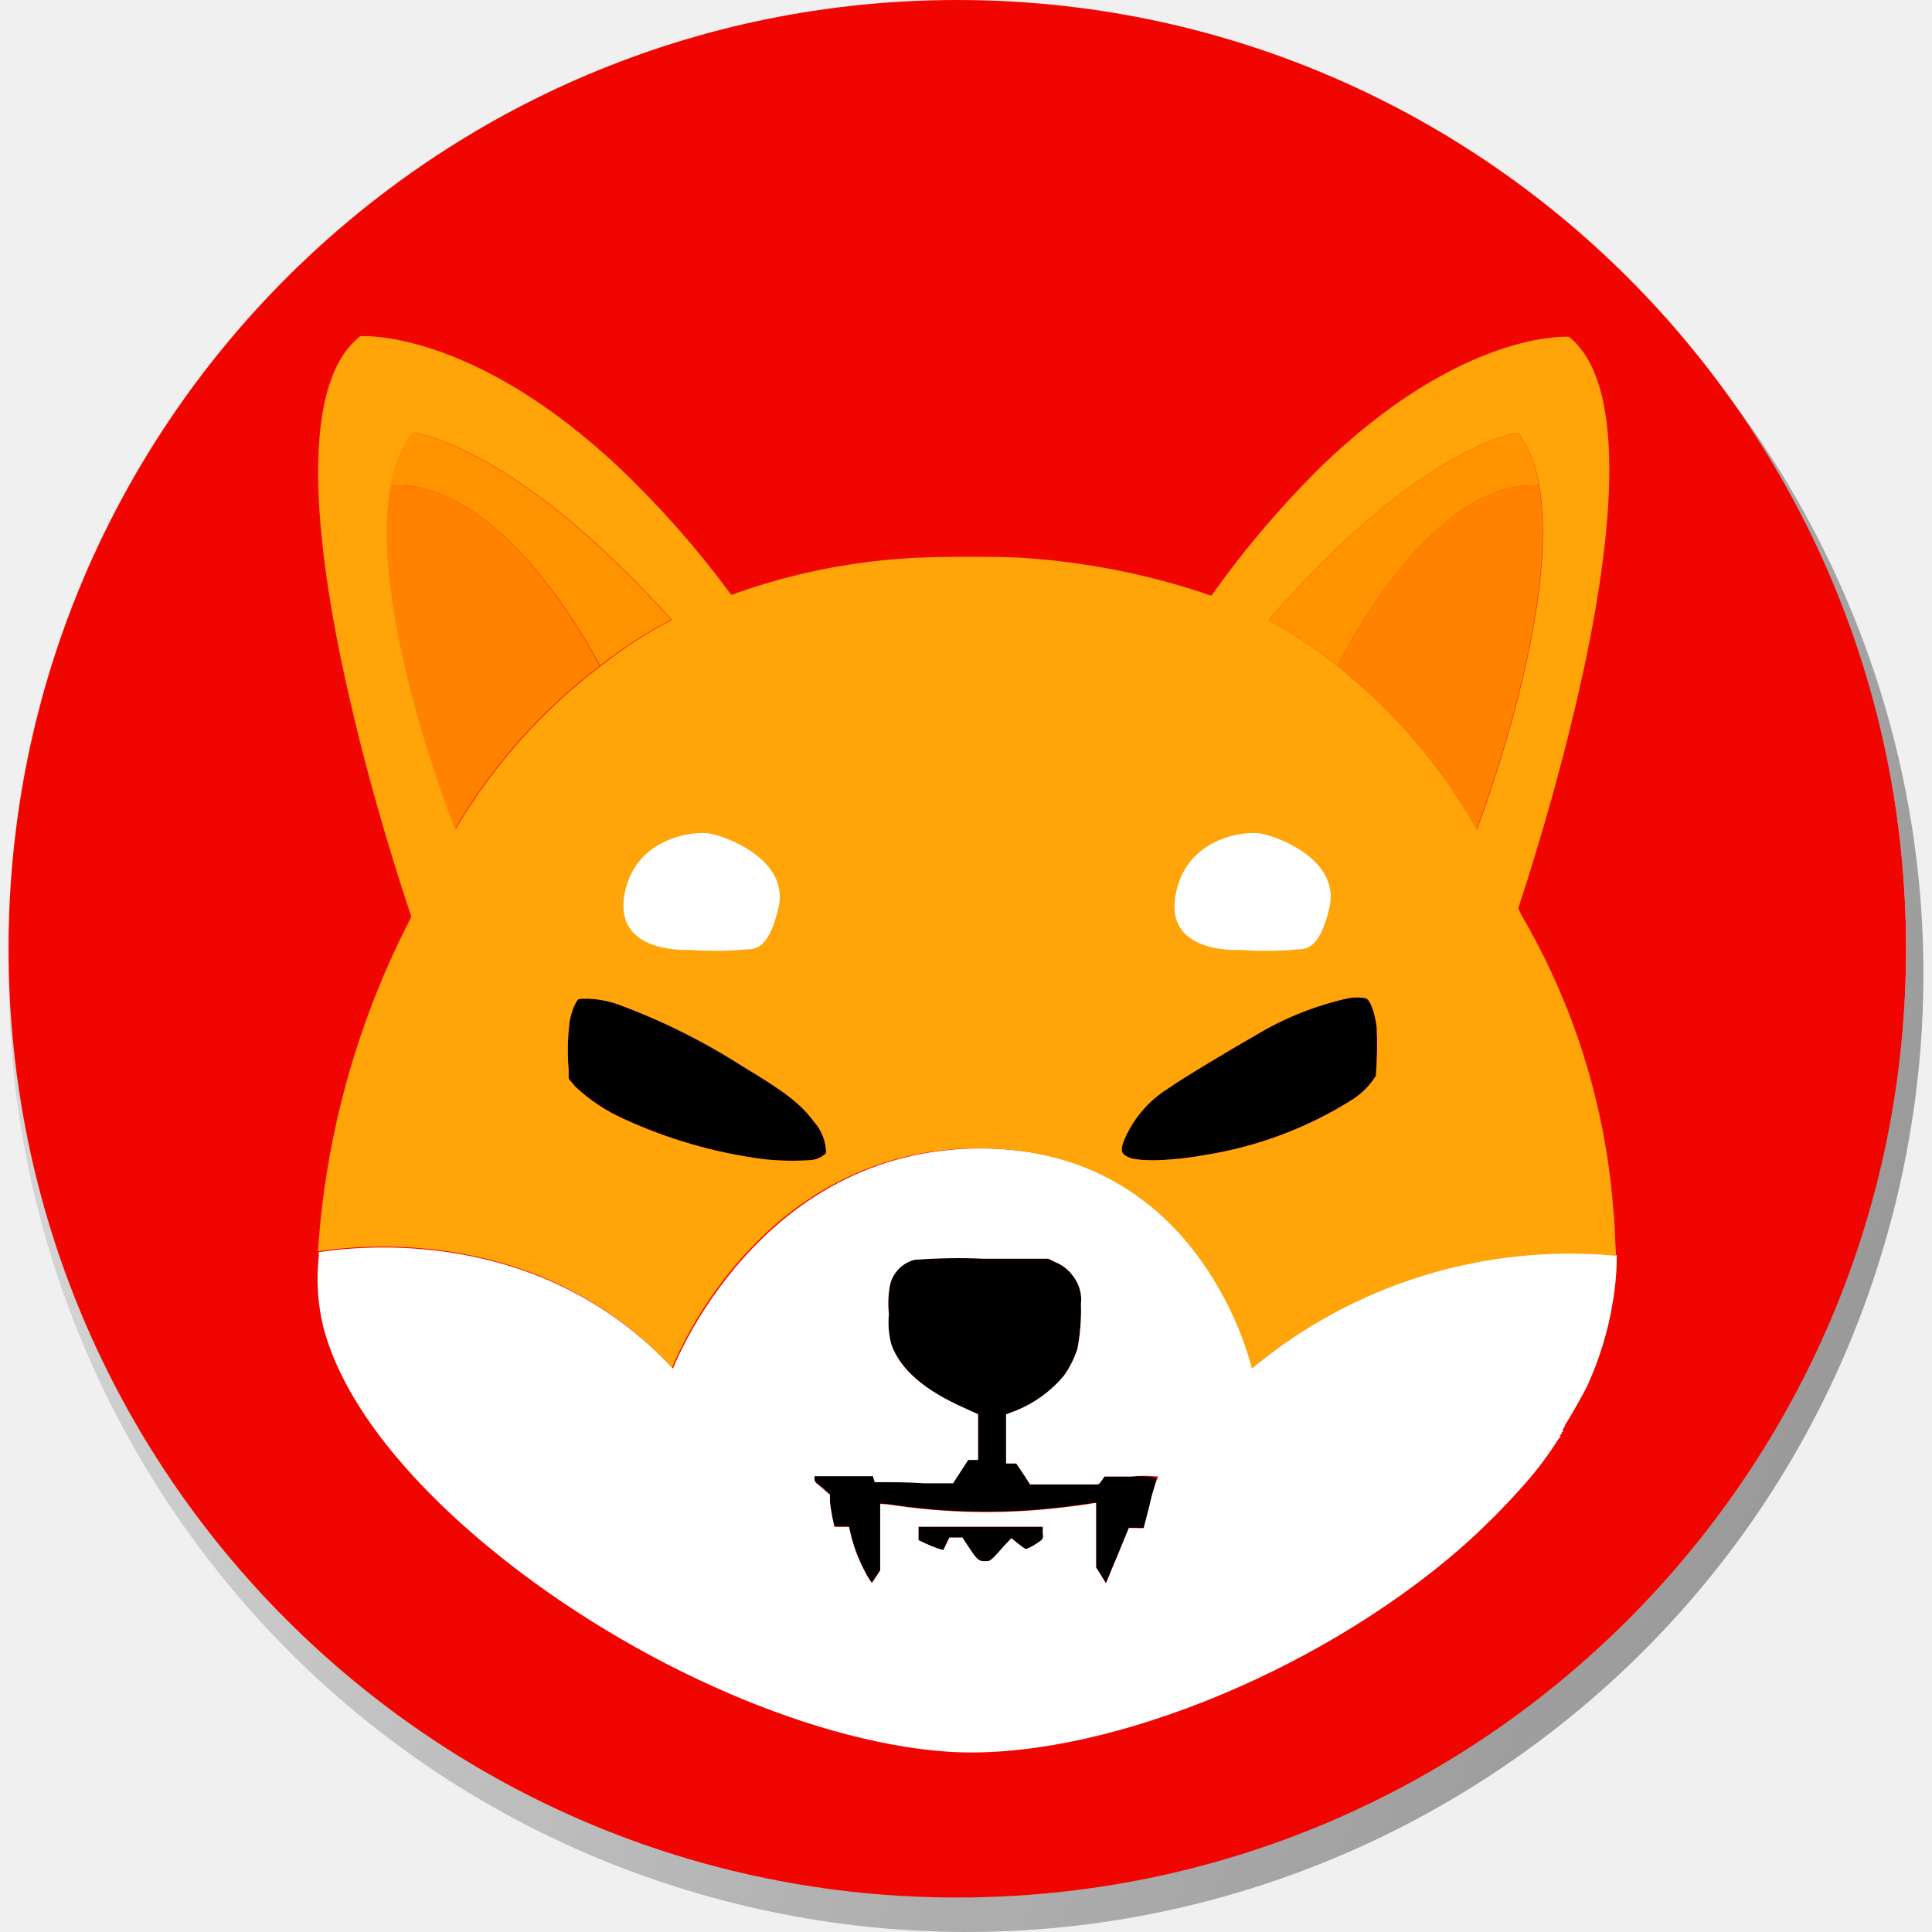
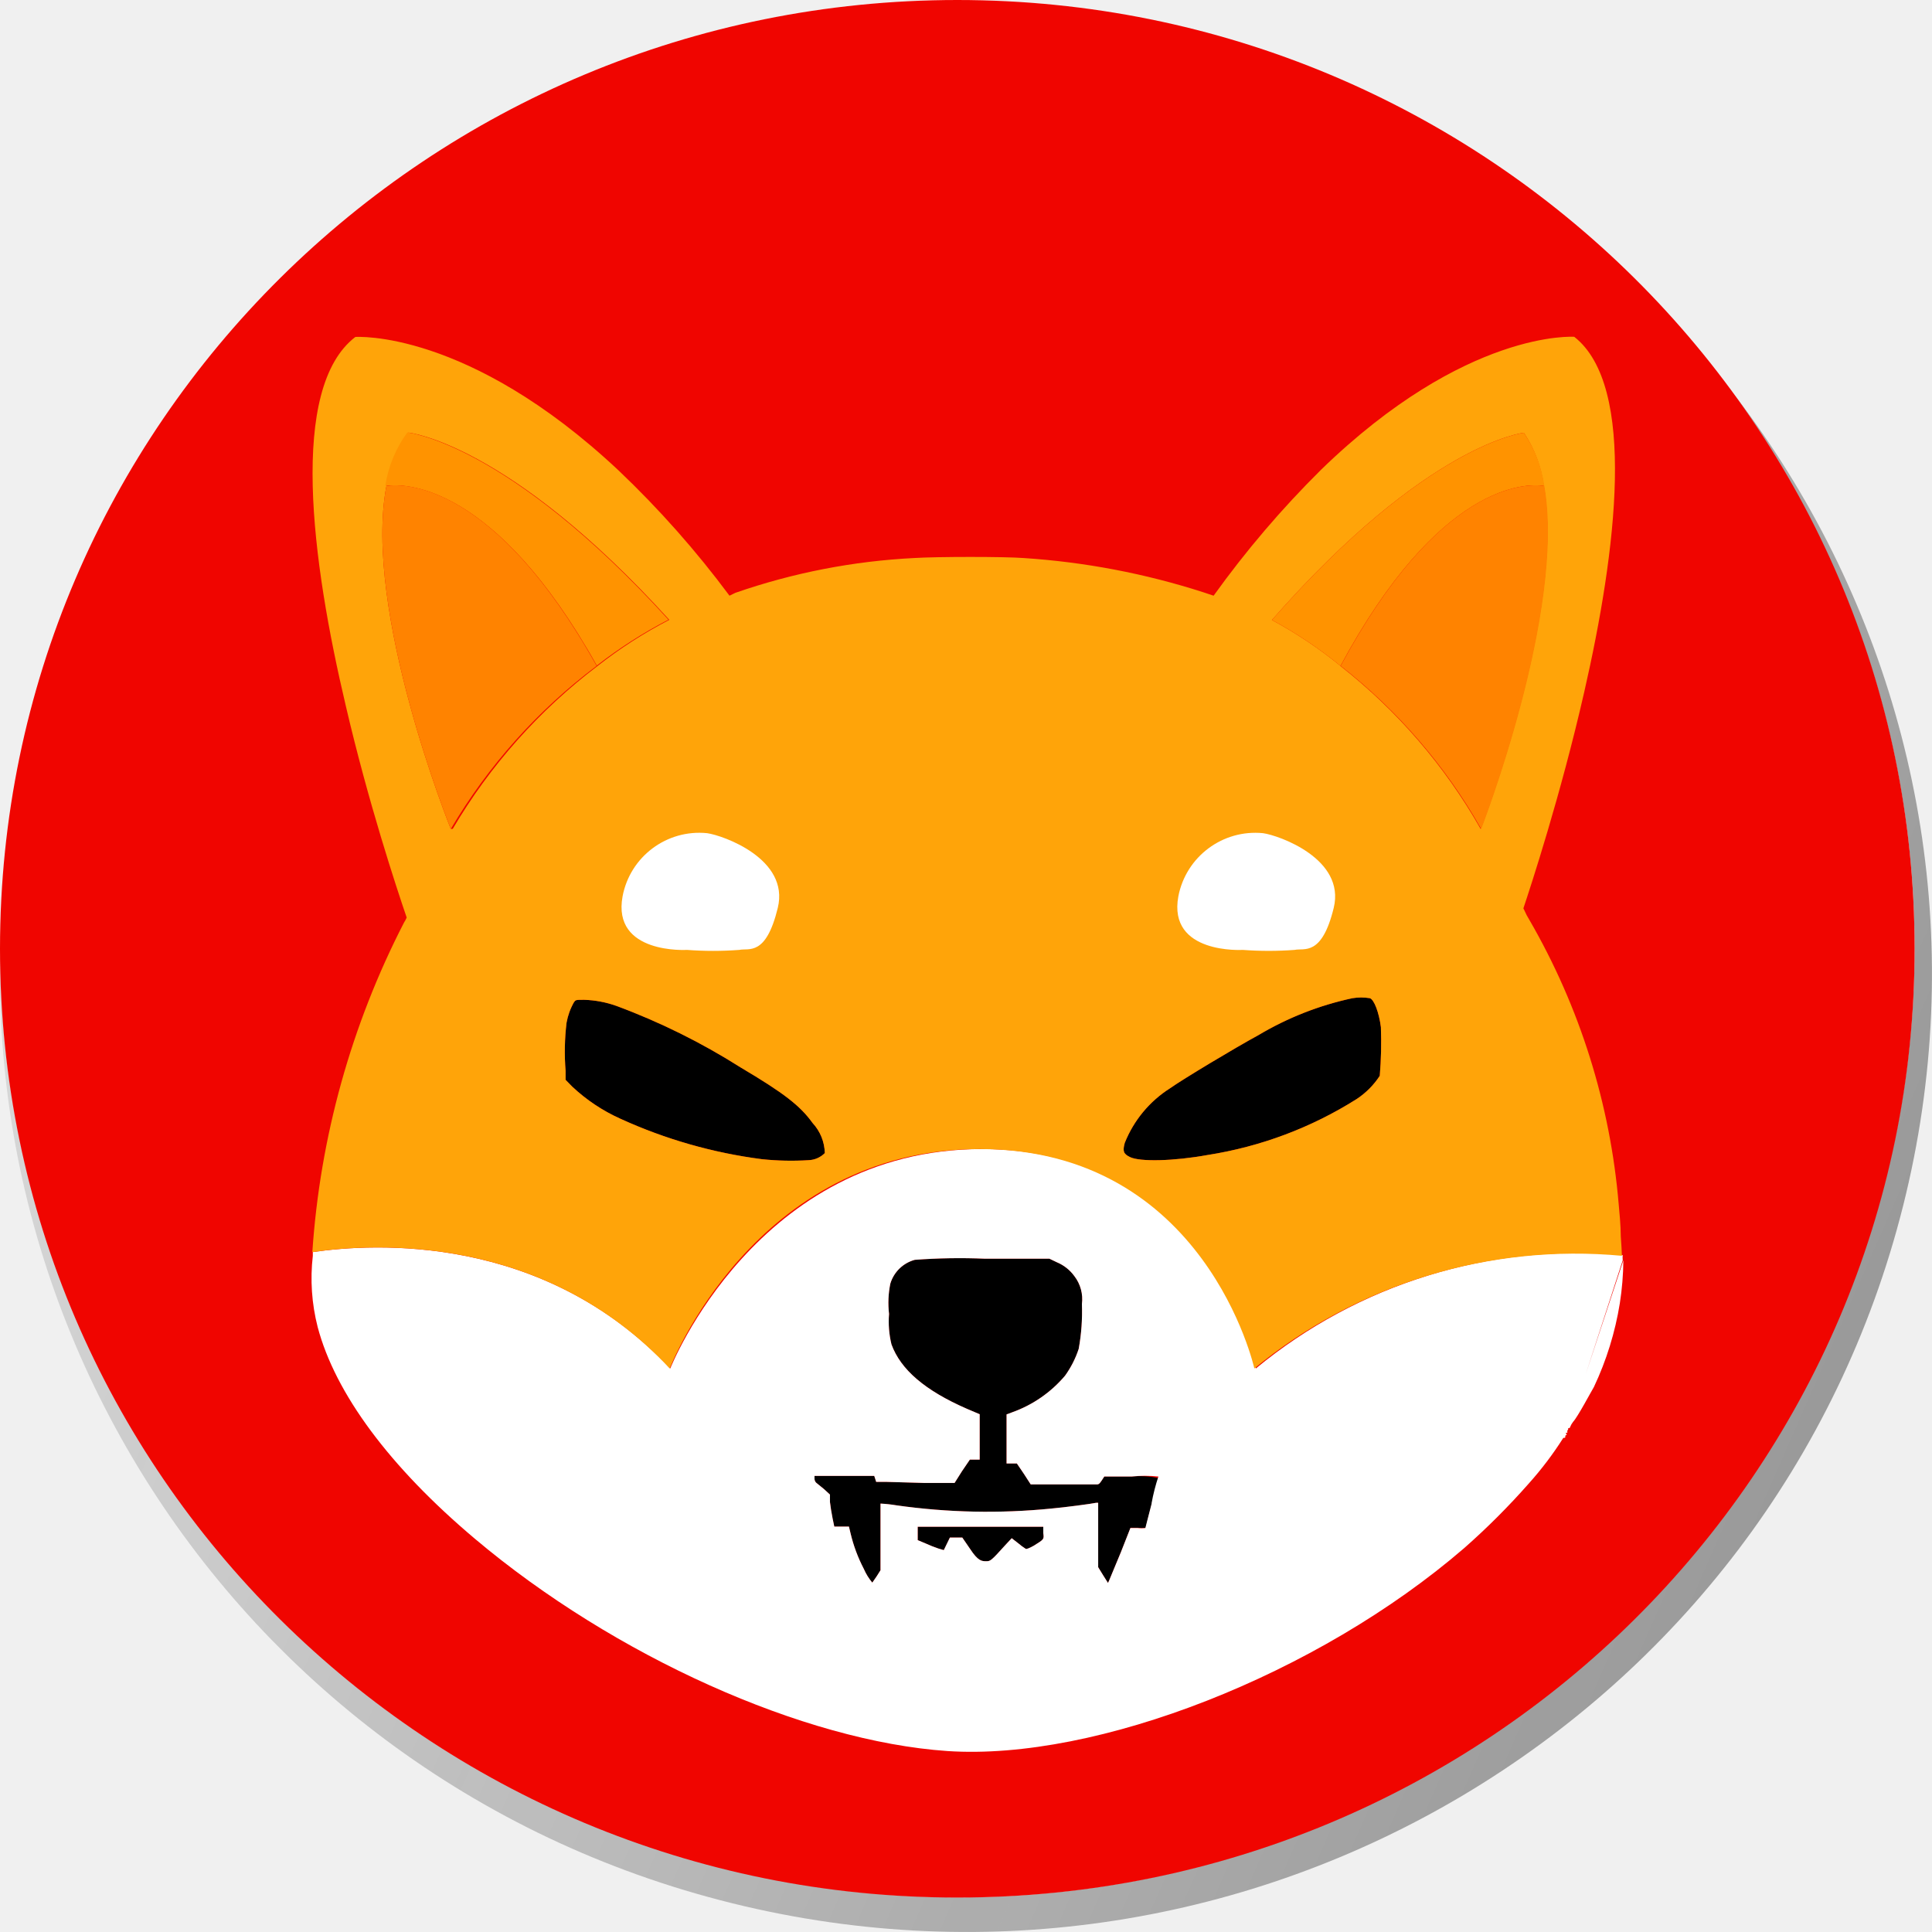
- <svg xmlns="http://www.w3.org/2000/svg" id="Layer_1" data-name="Layer 1" viewBox="0 0 120 120">
+ <svg xmlns="http://www.w3.org/2000/svg" width="120" height="120" viewBox="0 0 120 120">
  <defs>
-     <style>.cls-1{fill:url(#linear-gradient);}.cls-2{fill:#fff;}.cls-3{fill:#f00500;}.cls-4{fill:none;}.cls-5{fill:#ffa409;}.cls-6{fill:#ff9300;}.cls-7{fill:#ff8300;}</style>
-     <linearGradient id="linear-gradient" x1="-661.81" y1="385.03" x2="-284.83" y2="219.62" gradientTransform="matrix(-1.01, 0, 0, 1.01, -320.1, -201.75)" gradientUnits="userSpaceOnUse">
+     <style>
+       .cls-1 {
+         fill: url(#linear-gradient);
+       }
+ 
+       .cls-2 {
+         fill: #fff;
+       }
+ 
+       .cls-3 {
+         fill: #f00500;
+       }
+ 
+       .cls-4 {
+         fill: none;
+       }
+ 
+       .cls-5 {
+         fill: #ffa409;
+       }
+ 
+       .cls-6 {
+         fill: #ff9300;
+       }
+ 
+       .cls-7 {
+         fill: #ff8300;
+       }
+     </style>
+     <linearGradient id="linear-gradient" x1="-1306.8" y1="-260.7" x2="-926.97" y2="-94.04" gradientTransform="translate(-969.33 -75.29) rotate(180) scale(1.01)" gradientUnits="userSpaceOnUse">
      <stop offset="0" />
      <stop offset="1" stop-color="#1a1a1a" stop-opacity="0" />
    </linearGradient>
  </defs>
-   <path id="path4251-6" class="cls-1" d="M2.32,46.15a59.45,59.45,0,1,1,43.3,72.07A59.45,59.45,0,0,1,2.32,46.15Z" />
-   <path id="path4251" class="cls-2" d="M116.63,73.18A58.91,58.91,0,1,1,73.71,1.76,58.92,58.92,0,0,1,116.63,73.18Z" />
-   <path id="path6359" class="cls-3" d="M118.39,58.93A58.93,58.93,0,1,1,59.46,0a58.93,58.93,0,0,1,58.93,58.93" />
-   <g id="Group_938" data-name="Group 938">
-     <g id="Group_931" data-name="Group 931">
-       <path id="Path_8575" data-name="Path 8575" d="M85.46,66.82a4.74,4.74,0,0,1-1.4,1.44,24.32,24.32,0,0,1-9.22,3.48c-2.08.38-4.15.43-4.77.13-.41-.2-.47-.36-.32-.88a7,7,0,0,1,2.83-3.4c.78-.56,4-2.49,5.43-3.3A19.16,19.16,0,0,1,83.75,62a3,3,0,0,1,1.09,0c.26.1.55.87.67,1.8A25.51,25.51,0,0,1,85.46,66.82Z" />
-       <path id="Path_8576" data-name="Path 8576" d="M51.31,71.62a1.53,1.53,0,0,1-1,.44A16.79,16.79,0,0,1,47.44,72a30.08,30.08,0,0,1-8.71-2.51,10.82,10.82,0,0,1-3-2L35.32,67l0-.55a14.29,14.29,0,0,1,.06-3,4,4,0,0,1,.44-1.27c.12-.15.12-.15.64-.15a6.19,6.19,0,0,1,2,.38,39.89,39.89,0,0,1,7.66,3.82c2.67,1.6,3.67,2.38,4.44,3.45A2.92,2.92,0,0,1,51.31,71.62Z" />
-       <path id="Path_8577" data-name="Path 8577" d="M71.84,91.8s-.18.74-.4,1.57-.39,1.49-.39,1.52a2.36,2.36,0,0,1-.46,0h-.46l-.64,1.51c-.35.83-.67,1.6-.71,1.71l-.09.2-.3-.49-.31-.49v-4l-.11,0c-.25.06-2,.29-2.77.36a39.47,39.47,0,0,1-9.53-.2,7.83,7.83,0,0,0-1-.11s0,.94,0,2.08l0,2.06-.25.38c-.13.2-.26.38-.26.39s-.19-.19-.52-.86a9.82,9.82,0,0,1-.81-2.2l-.1-.42-.45,0-.45,0-.12-.53c-.06-.29-.13-.74-.16-1l0-.46-.38-.34c-.22-.18-.43-.37-.48-.4a.33.33,0,0,1-.1-.25v-.17h1.81l1.82,0,.05.18.06.19.63,0c.34,0,1.44,0,2.43.07l1.81,0,.47-.73.47-.72h.61V89.35l0-1.51L60,87.5c-2.57-1.13-4.08-2.43-4.64-4a5.43,5.43,0,0,1-.15-1.89,5.89,5.89,0,0,1,.09-1.88,2.12,2.12,0,0,1,1.49-1.48,35.81,35.81,0,0,1,4.32-.07h4l.45.22a2.46,2.46,0,0,1,1.09.86A2.37,2.37,0,0,1,67.14,81a12.69,12.69,0,0,1-.22,2.78,6.24,6.24,0,0,1-.84,1.67,7.63,7.63,0,0,1-3.25,2.27l-.34.13v1.53l0,1.52.31,0,.32,0,.44.65.42.65H66c1.07,0,2,0,2.1,0s.18,0,.32-.23l.18-.26h1.66A5.55,5.55,0,0,1,71.84,91.8Z" />
-       <path id="Path_8578" data-name="Path 8578" d="M64.18,96c-.27.16-.46.23-.51.2s-.24-.18-.46-.34l-.39-.32-.41.43c-.88,1-.91,1-1.17,1-.41,0-.49,0-1-.77-.26-.38-.46-.7-.46-.7s-.19,0-.41,0l-.4,0-.19.39-.19.39-.33-.1a7.28,7.28,0,0,1-.77-.31l-.44-.21v-.83h3.86l3.86,0v.39C64.81,95.61,64.82,95.6,64.18,96Z" />
-     </g>
-     <path id="Path_8579" data-name="Path 8579" class="cls-2" d="M100.42,78.28c0-.06,0-.16,0-.32a30.81,30.81,0,0,0-22.63,7s-3-13.63-16.88-13.63S41.8,85,41.8,85c-7.8-8.39-18.24-7.79-22-7.23,0,.08,0,.18,0,.27a12.71,12.71,0,0,0,.29,4.42c1.09,4.13,4.44,8.69,9.68,13.15,8.6,7.31,20.26,12.58,29.08,13.19,9.21.62,22.79-4.75,31.84-12.61a44.64,44.64,0,0,0,4-4,21.72,21.72,0,0,0,2.13-2.84s0,0,.06-.05.08-.08,0-.11,0,0,.06-.07S97,89,97,89s0-.06.06-.07.06-.06,0-.09,0-.06,0-.06.06,0,.06-.07,0-.07.06-.07a.06.06,0,0,0,0-.06,1.77,1.77,0,0,1,.19-.33c.22-.34,1.09-1.89,1.21-2.15a20.42,20.42,0,0,0,1.59-5.2A16.91,16.91,0,0,0,100.42,78.28ZM64.18,96c-.27.16-.46.23-.51.2s-.24-.18-.46-.34l-.39-.32-.41.43c-.88,1-.91,1-1.17,1-.41,0-.49,0-1-.77-.26-.38-.46-.7-.46-.7s-.19,0-.41,0l-.4,0-.19.39-.19.39-.33-.1a7.28,7.28,0,0,1-.77-.31l-.44-.21v-.83h3.86l3.86,0v.39C64.81,95.61,64.82,95.6,64.18,96Zm7.25-2.61c-.22.83-.39,1.5-.39,1.52a2.47,2.47,0,0,1-.47,0h-.46l-.62,1.52c-.35.83-.67,1.6-.71,1.71l-.09.2-.3-.49-.31-.49v-4l-.11,0c-.25.06-2,.29-2.77.36a39.47,39.47,0,0,1-9.53-.2,7.83,7.83,0,0,0-1-.11s0,.94,0,2.08l0,2.06-.25.38c-.13.2-.26.38-.26.39s-.19-.19-.52-.86a9.82,9.82,0,0,1-.81-2.2l-.1-.42-.45,0-.45,0-.12-.53c-.06-.29-.13-.74-.16-1l0-.46-.38-.34c-.22-.18-.43-.37-.48-.4a.33.33,0,0,1-.1-.25v-.17h1.81l1.82,0,.05.18.06.19.63,0c.34,0,1.44,0,2.43.07l1.81,0,.47-.73.47-.72h.61V89.35l0-1.51L60,87.5c-2.57-1.13-4.08-2.43-4.64-4a5.43,5.43,0,0,1-.15-1.89,5.89,5.89,0,0,1,.09-1.88,2.12,2.12,0,0,1,1.49-1.48,35.81,35.81,0,0,1,4.32-.07h4l.45.22a2.46,2.46,0,0,1,1.09.86A2.37,2.37,0,0,1,67.14,81a12.69,12.69,0,0,1-.22,2.78,6.24,6.24,0,0,1-.84,1.67,7.63,7.63,0,0,1-3.25,2.27l-.34.13v1.53l0,1.52.31,0,.32,0,.44.65.42.65H66c1.07,0,2,0,2.1,0s.18,0,.32-.23l.18-.26h1.66a7.91,7.91,0,0,1,1.67,0A11.3,11.3,0,0,0,71.43,93.35Z" />
-     <path id="Path_8580" data-name="Path 8580" class="cls-4" d="M19.77,77.73a13.89,13.89,0,0,0-1.45.27" />
-     <path id="Path_8581" data-name="Path 8581" class="cls-4" d="M101.68,78.15a10.46,10.46,0,0,0-1.29-.19" />
-     <path id="Path_8582" data-name="Path 8582" class="cls-5" d="M100.31,76.8c0-.65-.09-1.57-.13-2a42.56,42.56,0,0,0-5.5-17.65,5.26,5.26,0,0,1-.32-.61l-.06-.12h0c.45-1.35,2.29-7,3.76-13.44,2-8.75,3.25-19-.61-22.06,0,0-6.67-.49-15.6,8.26A60.37,60.37,0,0,0,75.24,37l-.62-.21a45.17,45.17,0,0,0-11.08-2.14c-1.13-.09-5.34-.09-6.72,0a39.06,39.06,0,0,0-11,2.16,3.84,3.84,0,0,1-.4.14,59.36,59.36,0,0,0-6.83-7.78c-9.29-8.8-16.21-8.29-16.21-8.29-4.08,3.17-2.69,13.87-.57,22.92,1.39,6,3.1,11.24,3.74,13.14l-.16.32a52.44,52.44,0,0,0-5.64,20.46c3.78-.56,14.2-1.18,22,7.23,0,0,5.16-13.63,19.07-13.63S77.75,85,77.75,85a30.91,30.91,0,0,1,22.63-7C100.36,77.67,100.33,77.23,100.31,76.8Zm-72-25.31s-5.42-13.56-4-21.3h0a7.61,7.61,0,0,1,1.35-3.32s6.15.61,16.06,11.63a27.94,27.94,0,0,0-4.4,2.86h0A34.92,34.92,0,0,0,28.3,51.49Zm23,20.13a1.53,1.53,0,0,1-1,.44A16.79,16.79,0,0,1,47.44,72a30.08,30.08,0,0,1-8.71-2.51,10.82,10.82,0,0,1-3-2L35.32,67l0-.55a14.29,14.29,0,0,1,.06-3,4,4,0,0,1,.44-1.27c.12-.15.12-.15.64-.15a6.19,6.19,0,0,1,2,.38,39.89,39.89,0,0,1,7.66,3.82c2.67,1.6,3.67,2.38,4.44,3.45A2.92,2.92,0,0,1,51.31,71.62Zm34.15-4.8a4.74,4.74,0,0,1-1.4,1.44,24.32,24.32,0,0,1-9.22,3.48c-2.08.38-4.15.43-4.77.13-.41-.2-.47-.36-.32-.88a7,7,0,0,1,2.83-3.4c.78-.56,4-2.49,5.43-3.3A19.16,19.16,0,0,1,83.75,62a3,3,0,0,1,1.09,0c.26.1.55.87.67,1.8A25.51,25.51,0,0,1,85.46,66.82Zm-2.4-25.46,0,0a27,27,0,0,0-4.27-2.85c9.59-11,15.52-11.63,15.52-11.63a7.82,7.82,0,0,1,1.3,3.32h0c1.35,7.74-3.88,21.31-3.88,21.31a34.61,34.61,0,0,0-8.64-10.13Z" />
-     <path id="Path_8583" data-name="Path 8583" class="cls-4" d="M75.23,37a.61.61,0,0,0-.07.1" />
-     <path id="Path_8584" data-name="Path 8584" class="cls-4" d="M94.29,56.39l-.1.3" />
-     <g id="Group_934" data-name="Group 934">
-       <g id="Group_933" data-name="Group 933">
-         <g id="Group_932" data-name="Group 932">
-           <path id="Path_8585" data-name="Path 8585" class="cls-6" d="M95.59,30.18C94.46,30,89.11,30,83.06,41.36l0,0a27,27,0,0,0-4.27-2.85c9.59-11,15.52-11.63,15.52-11.63A7.7,7.7,0,0,1,95.59,30.18Z" />
+   <g id="Layer_2" data-name="Layer 2">
+     <g id="Layer_1-2" data-name="Layer 1">
+       <g id="Layer_2-2" data-name="Layer 2">
+         <g id="Layer_1-2-2" data-name="Layer 1-2">
+           <path id="path4251-6" class="cls-1" d="M1.8,46.15c8-31.85,40.57-51.24,72.71-43.3s51.71,40.21,43.69,72.07-40.56,51.24-72.7,43.3S-6.22,78,1.79,46.16Z" />
+           <path id="path4251" class="cls-2" d="M117.14,73.18c-8,31.57-40.21,50.78-72.06,42.9S-6.16,76.23,1.79,44.66,42-6.11,73.84,1.76s51.24,39.84,43.3,71.41Z" />
+           <path id="path6359" class="cls-3" d="M118.92,58.93c0,32.55-26.62,58.93-59.46,58.93S0,91.48,0,58.93,26.62,0,59.46,0s59.46,26.39,59.46,58.93" />
+           <g id="Group_938" data-name="Group 938">
+             <g id="Group_931" data-name="Group 931">
+               <path id="Path_8575" data-name="Path 8575" d="M85.7,66.82a5,5,0,0,1-1.43,1.44A24.4,24.4,0,0,1,75,71.74c-2.09.38-4.19.43-4.81.13-.41-.2-.47-.36-.33-.88a7.16,7.16,0,0,1,2.82-3.4c.79-.56,4-2.49,5.49-3.3A19.32,19.32,0,0,1,84,62a3.32,3.32,0,0,1,1.09,0c.26.1.56.87.68,1.8A25.34,25.34,0,0,1,85.7,66.82Z" />
+               <path id="Path_8576" data-name="Path 8576" d="M51.23,71.62a1.49,1.49,0,0,1-1,.44,17.54,17.54,0,0,1-2.9-.06,30.62,30.62,0,0,1-8.79-2.51,10.88,10.88,0,0,1-3-2l-.41-.42v-.55a15,15,0,0,1,.06-3,4,4,0,0,1,.46-1.27c.11-.15.11-.15.64-.15a6.57,6.57,0,0,1,2,.38A41,41,0,0,1,46,66.3c2.7,1.6,3.7,2.38,4.47,3.45A2.84,2.84,0,0,1,51.23,71.62Z" />
+               <path id="Path_8577" data-name="Path 8577" d="M71.94,91.8s-.17.74-.39,1.57-.39,1.49-.39,1.52a1.93,1.93,0,0,1-.48,0h-.46l-.6,1.52c-.35.83-.66,1.6-.71,1.71l-.09.2-.31-.49-.3-.49v-4h-.12c-.25.06-2,.29-2.8.36a40.06,40.06,0,0,1-9.6-.2,8.66,8.66,0,0,0-1-.11v4.14l-.24.38c-.13.2-.27.38-.27.39a3.48,3.48,0,0,1-.53-.86,9.55,9.55,0,0,1-.82-2.2l-.1-.42h-.91l-.11-.53c-.06-.29-.13-.74-.16-1v-.46l-.37-.34-.49-.4a.36.36,0,0,1-.1-.25v-.17H54.3l.06.18.06.19H55l2.45.07h1.84l.46-.73.49-.72h.61V87.84l-.8-.34c-2.59-1.13-4.11-2.43-4.68-4a6,6,0,0,1-.15-1.89,5.94,5.94,0,0,1,.08-1.88,2.18,2.18,0,0,1,1.52-1.48,37.28,37.28,0,0,1,4.36-.07h4l.46.22a2.56,2.56,0,0,1,1.09.86A2.35,2.35,0,0,1,67.2,81,12.93,12.93,0,0,1,67,83.78a6.12,6.12,0,0,1-.85,1.67,7.69,7.69,0,0,1-3.28,2.27l-.35.13V90.9h.64l.44.65.42.65H68.1c.11,0,.17,0,.32-.23l.17-.26h1.69A5.78,5.78,0,0,1,71.94,91.8Z" />
+               <path id="Path_8578" data-name="Path 8578" d="M64.22,96c-.28.16-.47.23-.51.2a3.9,3.9,0,0,1-.46-.34l-.41-.32-.4.43c-.9,1-.93,1-1.19,1s-.5,0-1-.77l-.48-.7H59l-.19.39-.19.39-.34-.1c-.26-.09-.52-.19-.78-.31L57,95.66v-.83H64.8v.39C64.85,95.61,64.86,95.6,64.22,96Z" />
+             </g>
+             <path id="Path_8579" data-name="Path 8579" class="cls-2" d="M100.79,78.28a1.71,1.71,0,0,1,0-.32A31.31,31.31,0,0,0,78,85s-3-13.63-17-13.63S41.63,85,41.63,85c-7.86-8.39-18.39-7.79-22.2-7.23V78a12.18,12.18,0,0,0,.3,4.42c1.09,4.13,4.47,8.69,9.76,13.15,8.67,7.31,20.44,12.58,29.35,13.19,9.28.62,23-4.75,32.11-12.61a44.86,44.86,0,0,0,4-4,21.39,21.39,0,0,0,2.15-2.84l.06,0c.06,0,.09-.08.06-.11s0,0,.06-.07.07,0,0-.07,0-.06.06-.07a.07.07,0,0,0,0-.09m0-.06a.06.06,0,0,0,.06-.07c0-.07,0-.07.06-.07a.06.06,0,0,0,.06-.06,1.35,1.35,0,0,1,.19-.33C98,88,98.84,86.41,99,86.15a19.37,19.37,0,0,0,1.61-5.2,18.26,18.26,0,0,0,.22-2.67ZM64.22,96c-.28.16-.47.23-.51.2a3.9,3.9,0,0,1-.46-.34l-.41-.32-.4.43c-.9,1-.93,1-1.19,1s-.5,0-1-.77l-.48-.7H59l-.19.39-.19.39-.34-.1c-.26-.09-.52-.19-.78-.31L57,95.66v-.83H64.8v.39C64.85,95.61,64.86,95.6,64.22,96Zm7.31-2.61c-.21.83-.39,1.5-.39,1.52a1.85,1.85,0,0,1-.47,0h-.46l-.59,1.5c-.35.83-.66,1.6-.71,1.71l-.09.2-.31-.49-.3-.49v-4h-.12c-.25.06-2,.29-2.8.36a40.06,40.06,0,0,1-9.6-.2,8.66,8.66,0,0,0-1-.11v4.14l-.24.38c-.13.2-.27.38-.27.39a3.48,3.48,0,0,1-.53-.86,9.55,9.55,0,0,1-.82-2.2l-.1-.42h-.91l-.11-.53c-.06-.29-.13-.74-.16-1v-.46l-.37-.34-.49-.4a.36.36,0,0,1-.1-.25v-.17H54.3l.06.18.06.19H55l2.45.07h1.84l.46-.73.49-.72h.61V87.84l-.8-.34c-2.59-1.13-4.11-2.43-4.68-4a6,6,0,0,1-.15-1.89,5.94,5.94,0,0,1,.08-1.88,2.18,2.18,0,0,1,1.52-1.48,37.28,37.28,0,0,1,4.36-.07h4l.46.22a2.56,2.56,0,0,1,1.09.86A2.35,2.35,0,0,1,67.2,81,12.93,12.93,0,0,1,67,83.78a6.12,6.12,0,0,1-.85,1.67,7.69,7.69,0,0,1-3.28,2.27l-.35.13V90.9h.64l.44.65.42.65H68.1c.11,0,.17,0,.32-.23l.17-.26h1.69a7.77,7.77,0,0,1,1.67,0,12,12,0,0,0-.42,1.64Z" />
+             <path id="Path_8580" data-name="Path 8580" class="cls-4" d="M19.4,77.73c-.49.07-1,.16-1.46.27" />
+             <path id="Path_8581" data-name="Path 8581" class="cls-4" d="M102.06,78.15c-.43-.07-.86-.12-1.3-.15" />
+             <path id="Path_8582" data-name="Path 8582" class="cls-5" d="M100.67,76.8c0-.65-.09-1.57-.13-2A42.3,42.3,0,0,0,95,57.15a4.42,4.42,0,0,1-.32-.61l-.06-.12h0c.45-1.35,2.31-7,3.78-13.44,2-8.75,3.28-19-.62-22.06,0,0-6.72-.49-15.73,8.26A61.36,61.36,0,0,0,75.38,37l-.63-.21a46.23,46.23,0,0,0-11.18-2.13c-1.14-.09-5.4-.09-6.79,0a39.94,39.94,0,0,0-11.1,2.16l-.37.18a60.57,60.57,0,0,0-6.89-7.78c-9.38-8.8-16.35-8.29-16.35-8.29-4.13,3.17-2.73,13.87-.59,22.92,1.4,6,3.13,11.24,3.78,13.14a2,2,0,0,1-.17.32A52.36,52.36,0,0,0,19.4,77.77c3.82-.56,14.34-1.18,22.2,7.23,0,0,5.21-13.63,19.25-13.63S77.91,85,77.91,85a31.41,31.41,0,0,1,22.83-7C100.73,77.67,100.7,77.23,100.67,76.8ZM28,51.49s-5.47-13.56-4-21.3h0a7.48,7.48,0,0,1,1.37-3.32s6.19.61,16.2,11.63a28.08,28.08,0,0,0-4.45,2.86h0a35,35,0,0,0-9,10.12ZM51.23,71.62a1.49,1.49,0,0,1-1,.44,17.54,17.54,0,0,1-2.9-.06,30.62,30.62,0,0,1-8.79-2.51,10.88,10.88,0,0,1-3-2l-.41-.42v-.55a15,15,0,0,1,.06-3,4,4,0,0,1,.46-1.27c.11-.15.11-.15.64-.15a6.57,6.57,0,0,1,2,.38A41,41,0,0,1,46,66.3c2.7,1.6,3.7,2.38,4.47,3.45A2.84,2.84,0,0,1,51.23,71.62Zm34.47-4.8a5,5,0,0,1-1.43,1.44A24.4,24.4,0,0,1,75,71.74c-2.09.38-4.19.43-4.81.13-.41-.2-.47-.36-.33-.88a7.16,7.16,0,0,1,2.82-3.4c.79-.56,4-2.49,5.49-3.3A19.32,19.32,0,0,1,84,62a3.32,3.32,0,0,1,1.09,0c.26.1.56.87.68,1.8A25.34,25.34,0,0,1,85.7,66.82ZM83.26,41.36h0A26.85,26.85,0,0,0,79,38.51c9.66-11,15.65-11.63,15.65-11.63a7.85,7.85,0,0,1,1.24,3.3h0c1.36,7.74-3.92,21.31-3.92,21.31a34.56,34.56,0,0,0-8.72-10.13Z" />
+             <path id="Path_8583" data-name="Path 8583" class="cls-4" d="M75.36,37a.11.11,0,0,1-.07.1" />
+             <path id="Path_8584" data-name="Path 8584" class="cls-4" d="M94.6,56.39l-.11.3" />
+             <g id="Group_934" data-name="Group 934">
+               <g id="Group_933" data-name="Group 933">
+                 <g id="Group_932" data-name="Group 932">
+                   <path id="Path_8585" data-name="Path 8585" class="cls-6" d="M95.92,30.18C94.78,30,89.38,30,83.26,41.36h0A26.85,26.85,0,0,0,79,38.51c9.66-11,15.65-11.63,15.65-11.63A7.68,7.68,0,0,1,95.92,30.18Z" />
+                 </g>
+                 <path id="Path_8586" data-name="Path 8586" class="cls-7" d="M92,51.49a34.34,34.34,0,0,0-8.73-10.13C89.38,30,94.76,30,95.92,30.18h0C97.28,37.93,92,51.49,92,51.49Z" />
+                 <path id="Path_8587" data-name="Path 8587" class="cls-7" d="M96.14,30.22h0Z" />
+               </g>
+             </g>
+             <path id="Path_8588" data-name="Path 8588" class="cls-4" d="M45.75,37.57c-.15-.2-.31-.4-.46-.61" />
+             <path id="Path_8589" data-name="Path 8589" class="cls-4" d="M25.23,57c.16.5.26.76.26.76" />
+             <g id="Group_937" data-name="Group 937">
+               <g id="Group_936" data-name="Group 936">
+                 <g id="Group_935" data-name="Group 935">
+                   <path id="Path_8590" data-name="Path 8590" class="cls-6" d="M41.52,38.49a28.75,28.75,0,0,0-4.45,2.85h0C30.71,30,25.13,30,23.93,30.18a7.53,7.53,0,0,1,1.37-3.32S31.51,27.47,41.52,38.49Z" />
+                 </g>
+                 <path id="Path_8591" data-name="Path 8591" class="cls-7" d="M37.06,41.36A34.74,34.74,0,0,0,28,51.49s-5.47-13.56-4-21.31h0C25.13,30,30.72,30,37.06,41.36Z" />
+                 <path id="Path_8592" data-name="Path 8592" class="cls-7" d="M24,30.18h0Z" />
+               </g>
+             </g>
+             <path id="Path_8593" data-name="Path 8593" class="cls-2" d="M77.19,59s-4.67.29-4-3.33a4.87,4.87,0,0,1,5.26-3.92c1,.14,5.13,1.6,4.39,4.64S81,58.87,80.41,59A21.63,21.63,0,0,1,77.19,59Z" />
+             <path id="Path_8594" data-name="Path 8594" class="cls-2" d="M42.67,59s-4.67.29-4-3.33a4.85,4.85,0,0,1,5.25-3.92c1,.14,5.13,1.6,4.39,4.64s-1.8,2.48-2.39,2.61A21.63,21.63,0,0,1,42.67,59Z" />
+           </g>
        </g>
-         <path id="Path_8586" data-name="Path 8586" class="cls-7" d="M91.71,51.49a34.24,34.24,0,0,0-8.65-10.13C89.11,30,94.45,30,95.59,30.18h0C96.94,37.93,91.71,51.49,91.71,51.49Z" />
-         <path id="Path_8587" data-name="Path 8587" class="cls-7" d="M95.81,30.22l-.22,0Z" />
      </g>
    </g>
-     <path id="Path_8588" data-name="Path 8588" class="cls-4" d="M45.87,37.57c-.14-.2-.3-.4-.45-.61" />
-     <path id="Path_8589" data-name="Path 8589" class="cls-4" d="M25.57,57c.15.5.26.76.26.76" />
-     <g id="Group_937" data-name="Group 937">
-       <g id="Group_936" data-name="Group 936">
-         <g id="Group_935" data-name="Group 935">
-           <path id="Path_8590" data-name="Path 8590" class="cls-6" d="M41.68,38.49a28.25,28.25,0,0,0-4.4,2.85l0,0C31,30,25.45,30,24.26,30.18a7.44,7.44,0,0,1,1.35-3.32S31.77,27.47,41.68,38.49Z" />
-         </g>
-         <path id="Path_8591" data-name="Path 8591" class="cls-7" d="M37.26,41.36a34.72,34.72,0,0,0-9,10.13s-5.42-13.56-4-21.31h0C25.45,30,31,30,37.26,41.36Z" />
-         <path id="Path_8592" data-name="Path 8592" class="cls-7" d="M24.27,30.18l-.23,0Z" />
-       </g>
-     </g>
-     <path id="Path_8593" data-name="Path 8593" class="cls-2" d="M77,59S72.4,59.3,73,55.68s4.2-4.06,5.22-3.92,5.07,1.6,4.35,4.64S80.81,58.87,80.23,59A22.22,22.22,0,0,1,77,59Z" />
-     <path id="Path_8594" data-name="Path 8594" class="cls-2" d="M42.83,59s-4.64.29-4.06-3.33S43,51.62,44,51.76s5.07,1.6,4.35,4.64S46.6,58.87,46,59A22.22,22.22,0,0,1,42.83,59Z" />
  </g>
</svg>
